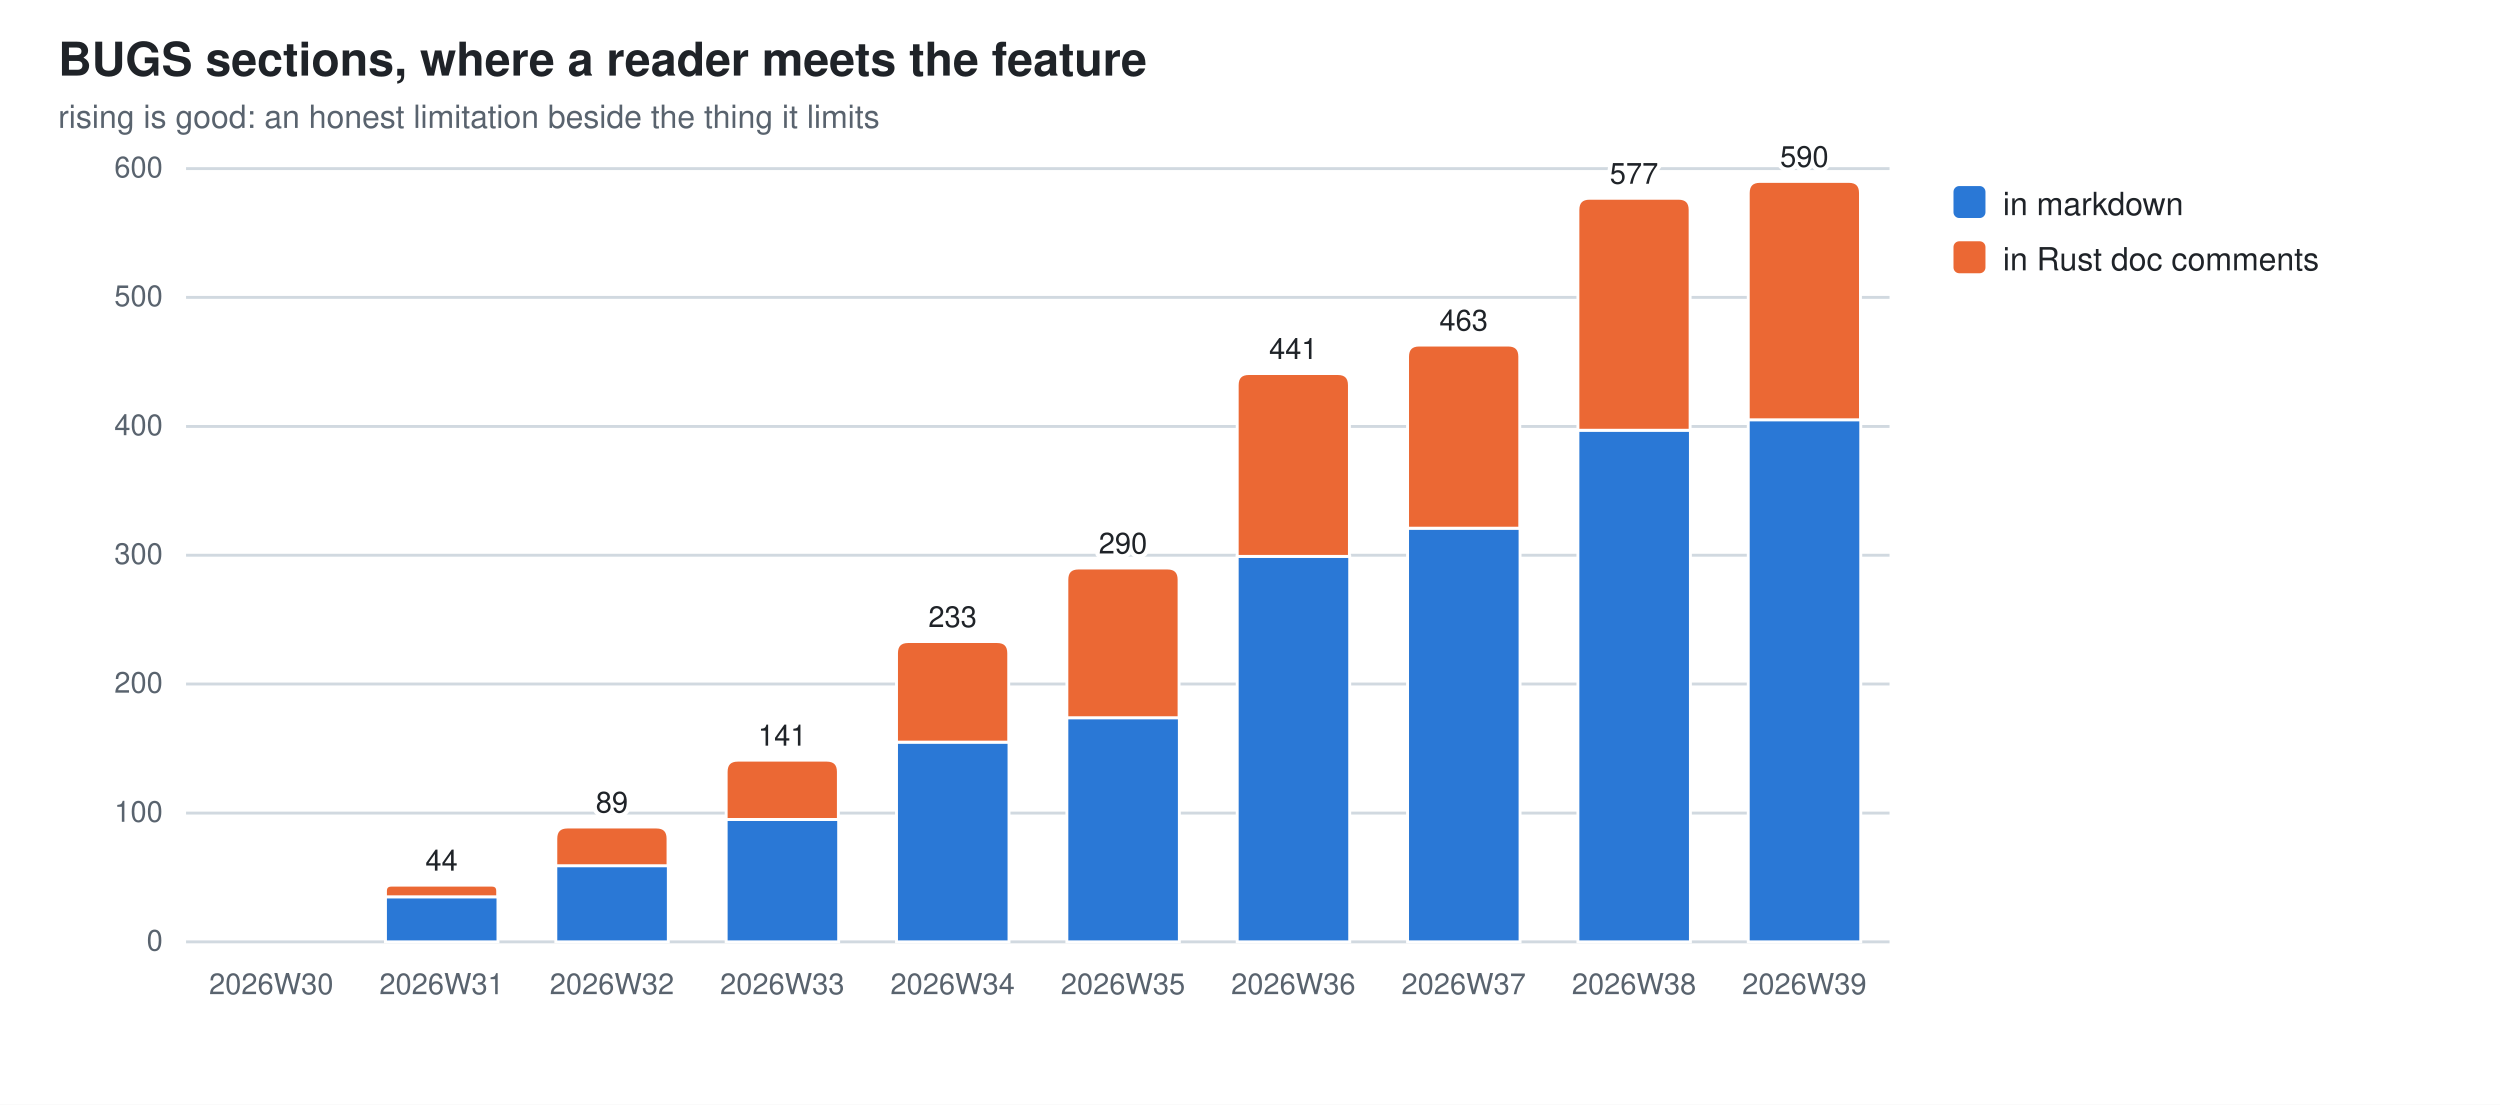
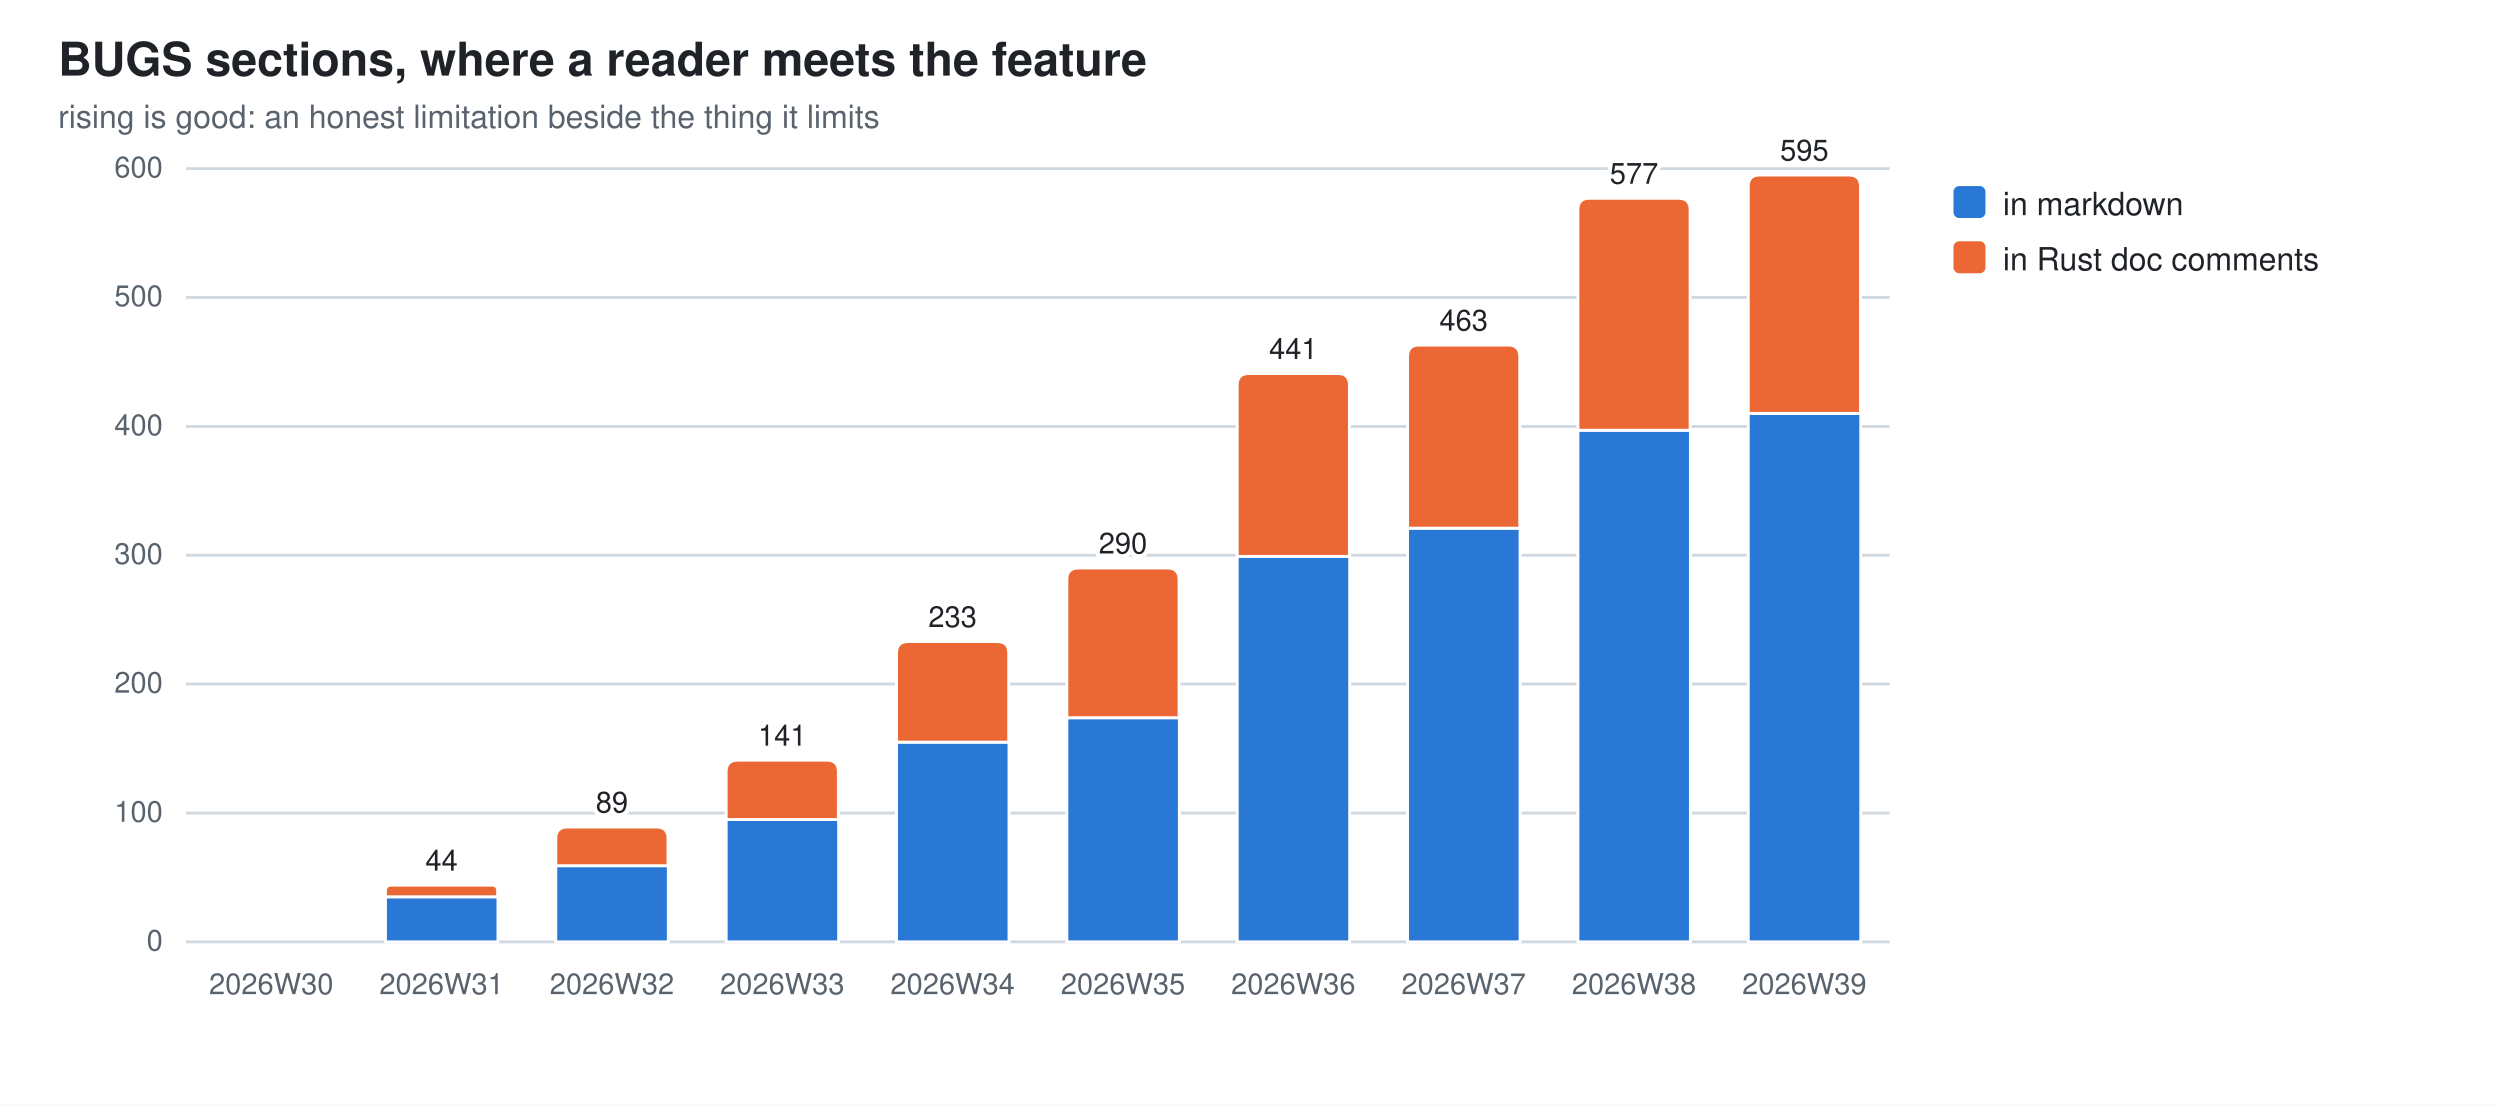
<svg xmlns="http://www.w3.org/2000/svg" width="860" height="380" viewBox="0 0 860 380" role="img" aria-label="BUGS sections, where a reader meets the feature">
  <style>
  .bg{fill:#ffffff} .fg{fill:#1f2328} .mut{fill:#59636e} .grid{stroke:#d1d9e0}
  .seg{stroke:#ffffff;stroke-width:1}
  .val{paint-order:stroke;stroke:#ffffff;stroke-width:3px;stroke-linejoin:round}
  .s0{fill:#2a78d6}  .s1{fill:#eb6834}  .s2{fill:#1baf7a}  .s3{fill:#eda100}  .s4{fill:#e87ba4}  .s5{fill:#008300}  .s6{fill:#4a3aa7}  .s7{fill:#e34948}
  @media (prefers-color-scheme: dark){
    .bg{fill:#0d1117} .fg{fill:#e6edf3} .mut{fill:#9198a1} .grid{stroke:#30363d}
    .seg{stroke:#0d1117} .val{stroke:#0d1117} .s0{fill:#3987e5} .s1{fill:#d95926} .s2{fill:#199e70} .s3{fill:#c98500} .s4{fill:#d55181} .s5{fill:#008300} .s6{fill:#9085e9} .s7{fill:#e66767}}
  text{font-family:-apple-system,BlinkMacSystemFont,"Segoe UI",Helvetica,Arial,sans-serif}
</style>
  <rect class="bg" width="860" height="380" />
  <text class="fg" x="20" y="26" font-size="16" font-weight="600">BUGS sections, where a reader meets the feature</text>
  <text class="mut" x="20" y="44" font-size="11">rising is good: an honest limitation beside the thing it limits</text>
  <line class="grid" x1="64" y1="324.0" x2="650.0" y2="324.0" stroke-width="1" />
  <text class="mut" x="56" y="327.0" font-size="10" text-anchor="end">0</text>
  <line class="grid" x1="64" y1="279.7" x2="650.0" y2="279.7" stroke-width="1" />
  <text class="mut" x="56" y="282.7" font-size="10" text-anchor="end">100</text>
  <line class="grid" x1="64" y1="235.3" x2="650.0" y2="235.3" stroke-width="1" />
  <text class="mut" x="56" y="238.3" font-size="10" text-anchor="end">200</text>
  <line class="grid" x1="64" y1="191.0" x2="650.0" y2="191.0" stroke-width="1" />
  <text class="mut" x="56" y="194.0" font-size="10" text-anchor="end">300</text>
  <line class="grid" x1="64" y1="146.7" x2="650.0" y2="146.7" stroke-width="1" />
  <text class="mut" x="56" y="149.7" font-size="10" text-anchor="end">400</text>
  <line class="grid" x1="64" y1="102.3" x2="650.0" y2="102.3" stroke-width="1" />
  <text class="mut" x="56" y="105.3" font-size="10" text-anchor="end">500</text>
  <line class="grid" x1="64" y1="58.0" x2="650.0" y2="58.0" stroke-width="1" />
  <text class="mut" x="56" y="61.0" font-size="10" text-anchor="end">600</text>
  <text class="mut" x="93.3" y="342" font-size="10" text-anchor="middle">2026W30</text>
  <rect class="seg s0" x="132.6" y="308.5" width="38.7" height="15.5" />
  <path class="seg s1" d="M132.6,308.5 V306.5 Q132.6,304.5 134.6,304.5 H169.2 Q171.2,304.5 171.2,306.5 V308.5 Z" />
  <text class="mut" x="151.9" y="342" font-size="10" text-anchor="middle">2026W31</text>
  <text class="fg val" x="151.9" y="299.5" font-size="10" text-anchor="middle">44</text>
  <rect class="seg s0" x="191.2" y="297.8" width="38.7" height="26.2" />
  <path class="seg s1" d="M191.2,297.8 V288.5 Q191.2,284.5 195.2,284.5 H225.8 Q229.8,284.5 229.8,288.5 V297.8 Z" />
  <text class="mut" x="210.5" y="342" font-size="10" text-anchor="middle">2026W32</text>
  <text class="fg val" x="210.5" y="279.5" font-size="10" text-anchor="middle">89</text>
  <rect class="seg s0" x="249.8" y="281.9" width="38.7" height="42.1" />
  <path class="seg s1" d="M249.8,281.9 V265.5 Q249.8,261.5 253.8,261.5 H284.4 Q288.4,261.5 288.4,265.5 V281.9 Z" />
  <text class="mut" x="269.1" y="342" font-size="10" text-anchor="middle">2026W33</text>
  <text class="fg val" x="269.1" y="256.5" font-size="10" text-anchor="middle">141</text>
  <rect class="seg s0" x="308.4" y="255.3" width="38.7" height="68.7" />
  <path class="seg s1" d="M308.4,255.3 V224.7 Q308.4,220.7 312.4,220.7 H343.0 Q347.0,220.7 347.0,224.7 V255.3 Z" />
  <text class="mut" x="327.7" y="342" font-size="10" text-anchor="middle">2026W34</text>
  <text class="fg val" x="327.7" y="215.7" font-size="10" text-anchor="middle">233</text>
  <rect class="seg s0" x="367.0" y="246.9" width="38.7" height="77.1" />
  <path class="seg s1" d="M367.0,246.9 V199.4 Q367.0,195.4 371.0,195.4 H401.6 Q405.6,195.4 405.6,199.4 V246.9 Z" />
  <text class="mut" x="386.3" y="342" font-size="10" text-anchor="middle">2026W35</text>
  <text class="fg val" x="386.3" y="190.4" font-size="10" text-anchor="middle">290</text>
  <rect class="seg s0" x="425.6" y="191.4" width="38.7" height="132.6" />
  <path class="seg s1" d="M425.6,191.4 V132.5 Q425.6,128.5 429.6,128.5 H460.2 Q464.2,128.5 464.2,132.5 V191.4 Z" />
  <text class="mut" x="444.9" y="342" font-size="10" text-anchor="middle">2026W36</text>
  <text class="fg val" x="444.9" y="123.5" font-size="10" text-anchor="middle">441</text>
  <rect class="seg s0" x="484.2" y="181.7" width="38.7" height="142.3" />
  <path class="seg s1" d="M484.2,181.7 V122.7 Q484.2,118.7 488.2,118.7 H518.8 Q522.8,118.7 522.8,122.7 V181.7 Z" />
  <text class="mut" x="503.5" y="342" font-size="10" text-anchor="middle">2026W37</text>
  <text class="fg val" x="503.5" y="113.7" font-size="10" text-anchor="middle">463</text>
  <rect class="seg s0" x="542.8" y="148.0" width="38.7" height="176.0" />
  <path class="seg s1" d="M542.8,148.0 V72.2 Q542.8,68.2 546.8,68.2 H577.4 Q581.4,68.2 581.4,72.2 V148.0 Z" />
  <text class="mut" x="562.1" y="342" font-size="10" text-anchor="middle">2026W38</text>
  <text class="fg val" x="562.1" y="63.2" font-size="10" text-anchor="middle">577</text>
-   <rect class="seg s0" x="601.4" y="144.4" width="38.7" height="179.6" />
-   <path class="seg s1" d="M601.4,144.4 V66.4 Q601.4,62.4 605.4,62.4 H636.0 Q640.0,62.4 640.0,66.4 V144.4 Z" />
+   <rect class="seg s0" x="601.4" y="142.2" width="38.7" height="181.8" />
+   <path class="seg s1" d="M601.4,142.2 V64.2 Q601.4,60.2 605.4,60.2 H636.0 Q640.0,60.2 640.0,64.2 V142.2 Z" />
  <text class="mut" x="620.7" y="342" font-size="10" text-anchor="middle">2026W39</text>
-   <text class="fg val" x="620.7" y="57.4" font-size="10" text-anchor="middle">590</text>
+   <text class="fg val" x="620.7" y="55.2" font-size="10" text-anchor="middle">595</text>
  <rect class="s0" x="672" y="64" width="11" height="11" rx="2" />
  <text class="fg" y="74" font-size="11">
    <tspan x="689" dy="0">in markdown</tspan>
  </text>
  <rect class="s1" x="672" y="83" width="11" height="11" rx="2" />
  <text class="fg" y="93" font-size="11">
    <tspan x="689" dy="0">in Rust doc comments</tspan>
  </text>
</svg>
